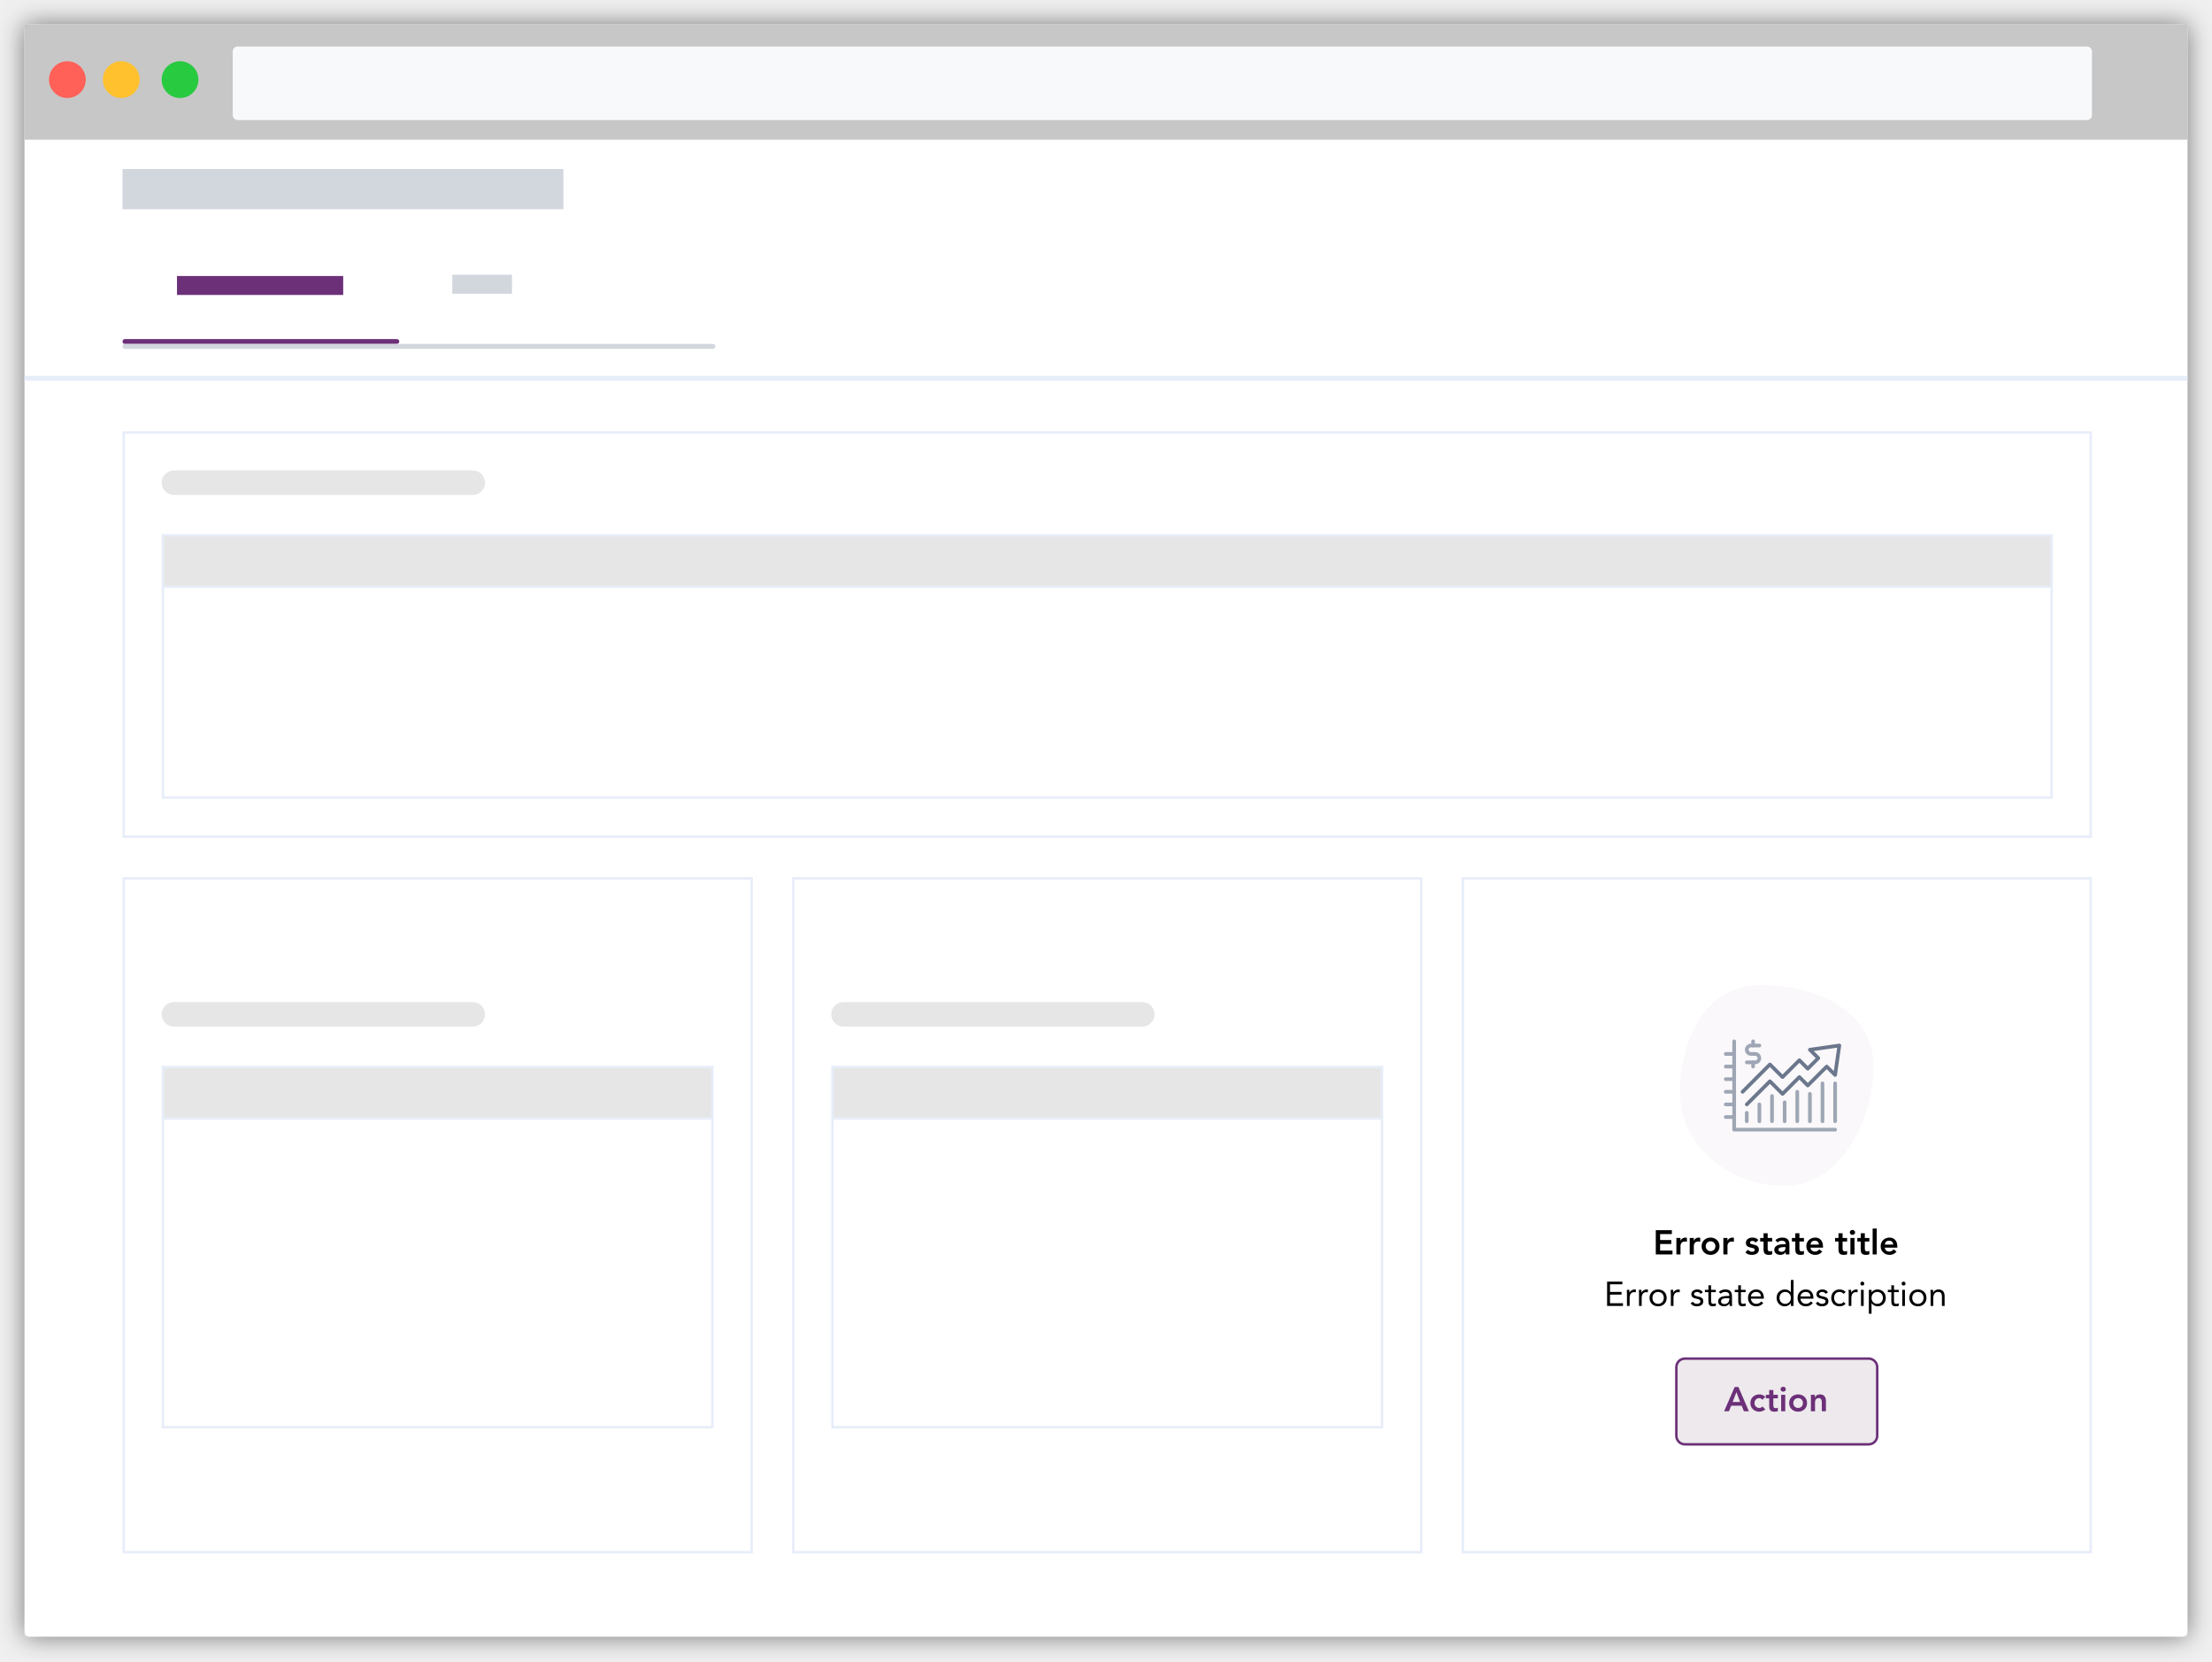
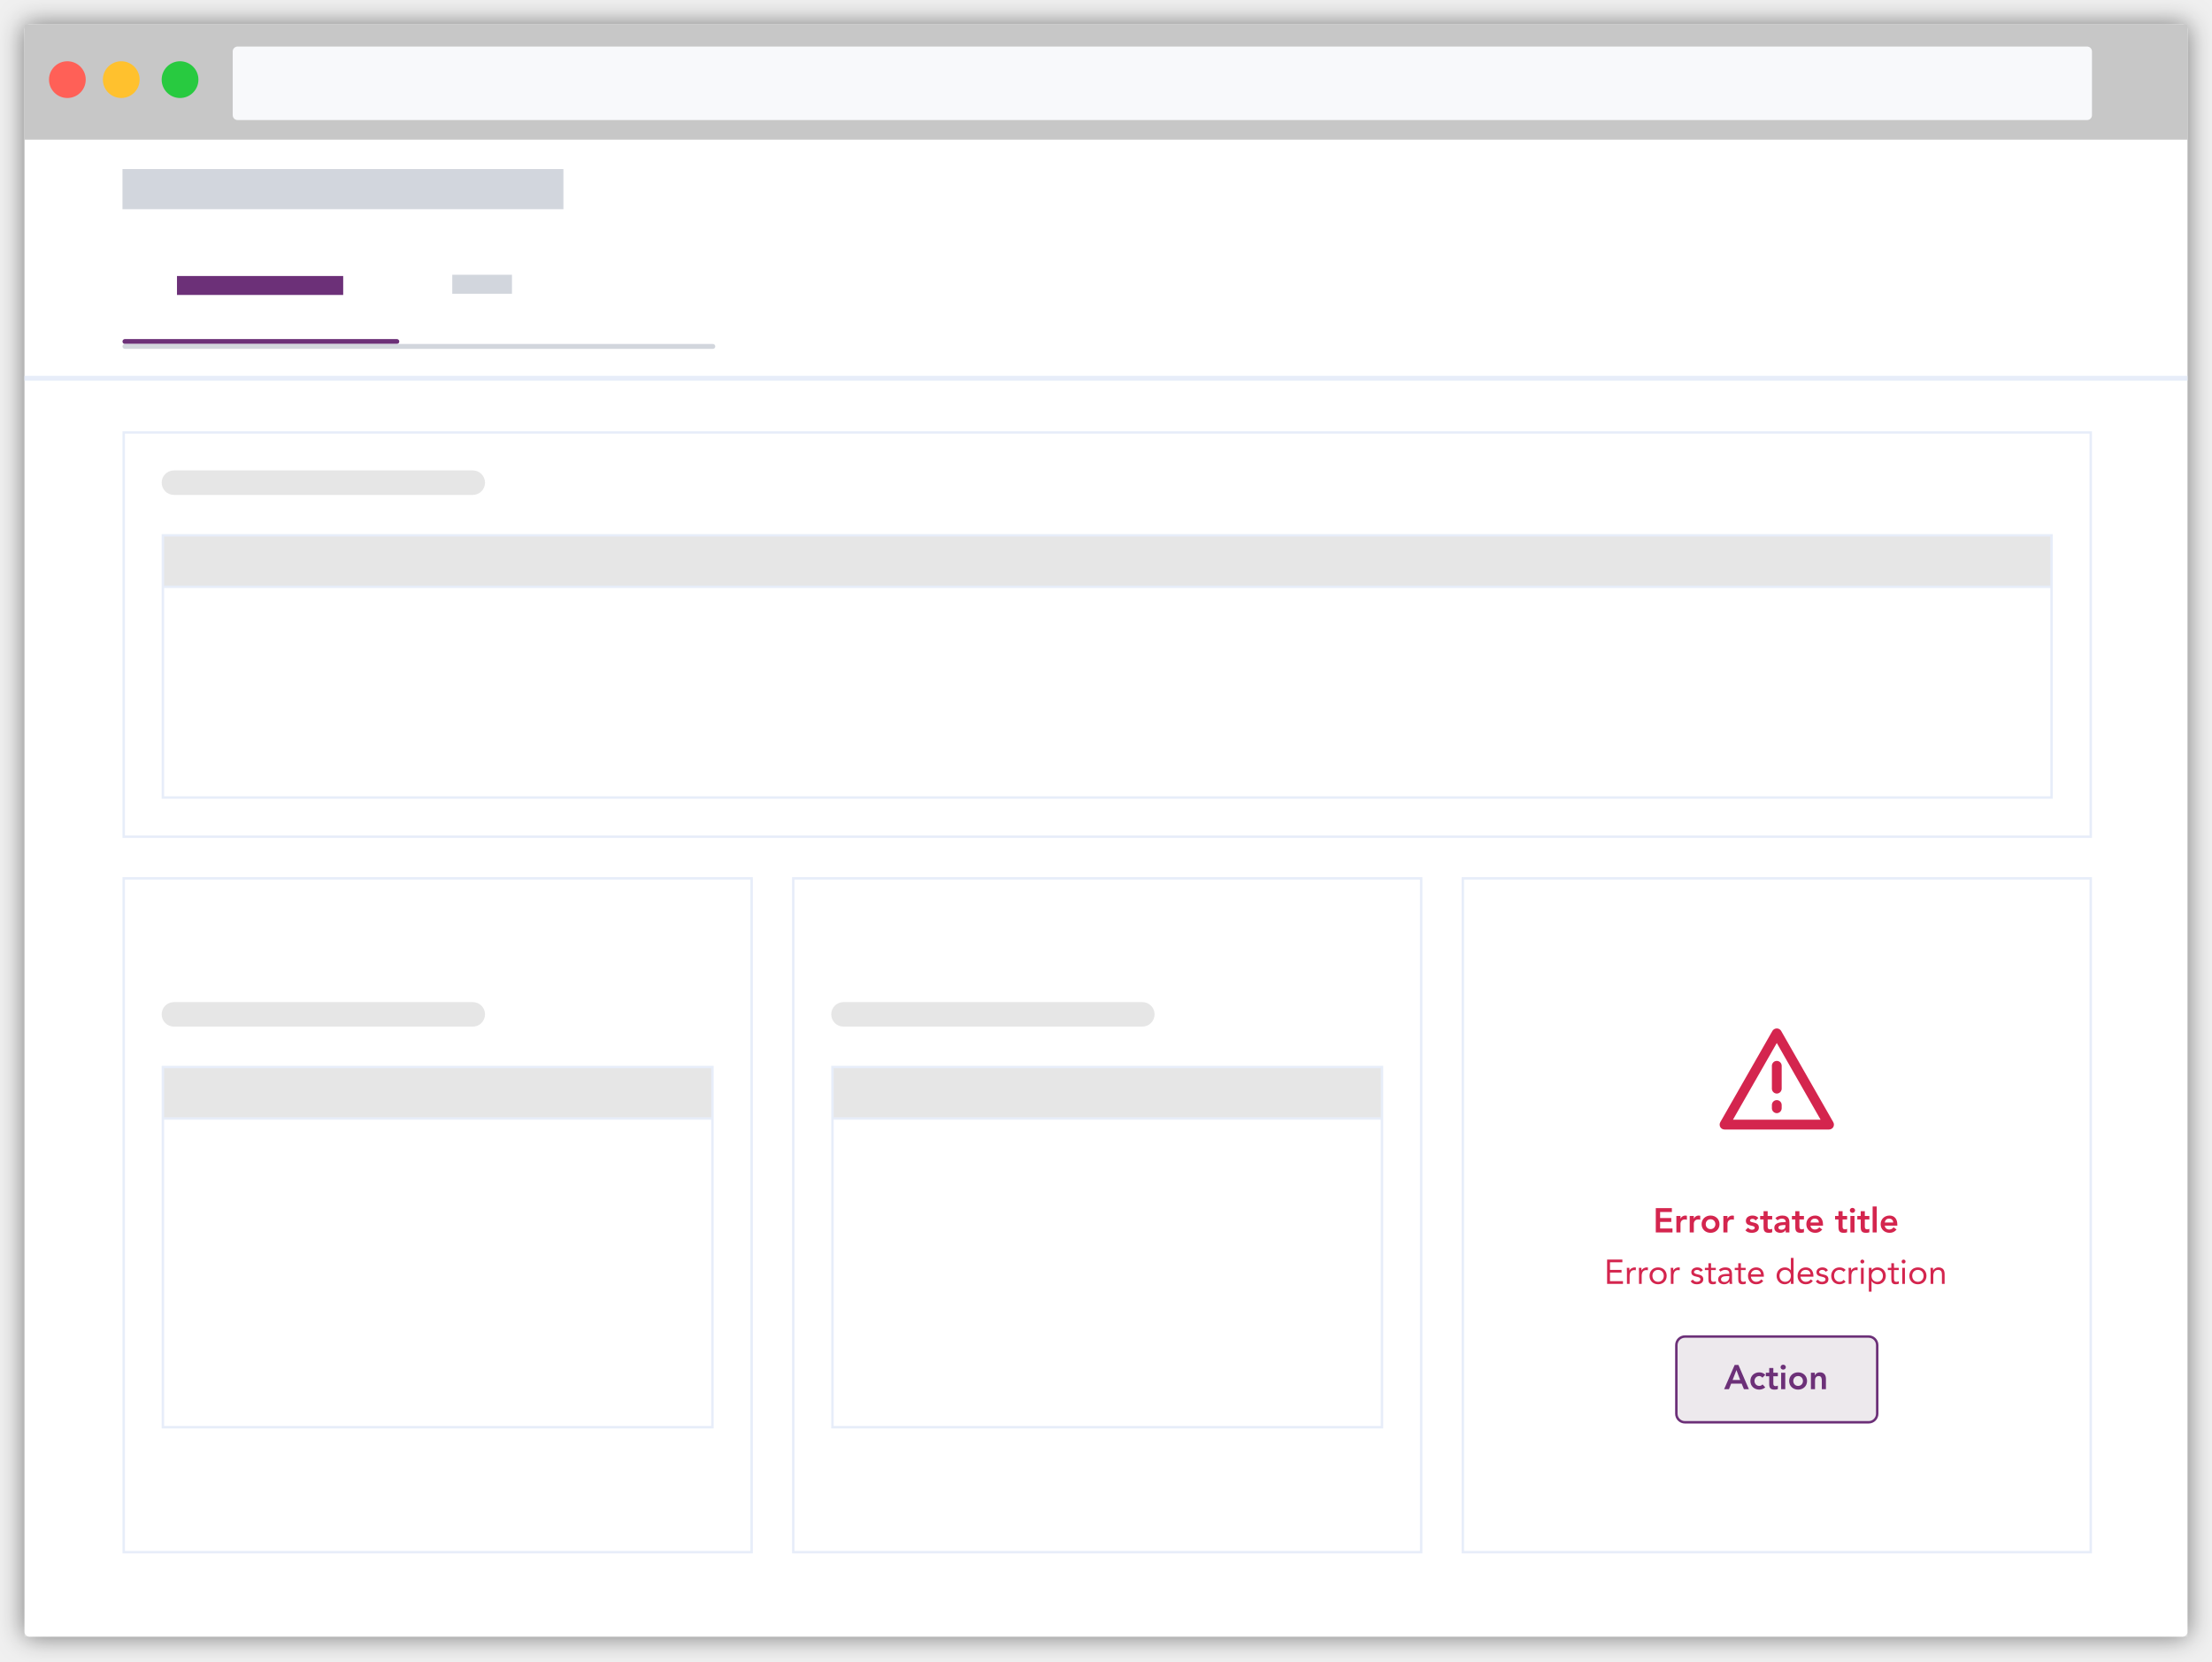
<svg xmlns="http://www.w3.org/2000/svg" width="903" height="678" viewBox="0 0 903 678" fill="none">
  <rect width="883" height="658" transform="translate(10 10)" fill="white" />
  <g filter="url(#filter0_d_553_45320)">
    <g clip-path="url(#clip0_553_45320)">
      <rect x="10" y="10" width="883" height="658" rx="2" fill="white" />
      <mask id="mask0_553_45320" style="mask-type:luminance" maskUnits="userSpaceOnUse" x="10" y="10" width="883" height="658">
        <rect x="10" y="10" width="883" height="658" rx="2" fill="white" />
      </mask>
      <g mask="url(#mask0_553_45320)">
</g>
      <g clip-path="url(#clip1_553_45320)">
        <g clip-path="url(#clip2_553_45320)">
          <rect x="10" y="10" width="883" height="47" fill="#C7C7C7" />
          <path fill-rule="evenodd" clip-rule="evenodd" d="M95 21C95 19.895 95.895 19 97 19H852C853.105 19 854 19.895 854 21V47C854 48.105 853.105 49 852 49H97C95.895 49 95 48.105 95 47V21Z" fill="#F8F9FB" />
        </g>
        <g clip-path="url(#clip3_553_45320)">
          <circle cx="27.5" cy="32.5" r="7.5" fill="#FF6057" />
          <circle cx="49.5" cy="32.5" r="7.5" fill="#FFC12E" />
          <circle cx="73.5" cy="32.5" r="7.5" fill="#28CA40" />
        </g>
      </g>
    </g>
  </g>
  <rect x="50" y="69" width="180" height="16.384" fill="#D2D6DD" />
  <g clip-path="url(#clip4_553_45320)">
    <rect width="113" height="52" transform="translate(50 88.3838)" fill="white" fill-opacity="0.01" />
    <path d="M72.25 120.384H83.852V112.649H72.25V120.384ZM83.5 120.384H95.102V112.649H83.5V120.384ZM94.75 120.384H106.352V112.649H94.75V120.384ZM106 120.384H117.602V112.649H106V120.384ZM117.25 120.384H128.852V112.649H117.25V120.384ZM128.5 120.384H140.102V112.649H128.5V120.384Z" fill="#6C3078" />
    <rect x="50" y="138.384" width="113" height="2" rx="1" fill="#6C3078" />
  </g>
  <g clip-path="url(#clip5_553_45320)">
    <rect width="30" height="39" transform="translate(179 101.384)" fill="white" fill-opacity="0.01" />
    <path d="M184.625 119.884H196.227V112.149H184.625V119.884ZM195.875 119.884H207.477V112.149H195.875V119.884ZM207.125 119.884H218.727V112.149H207.125V119.884ZM218.375 119.884H229.977V112.149H218.375V119.884ZM229.625 119.884H241.227V112.149H229.625V119.884ZM240.875 119.884H252.477V112.149H240.875V119.884ZM252.125 119.884H263.727V112.149H252.125V119.884Z" fill="#D2D6DD" />
  </g>
  <rect x="50.5" y="140.884" width="241" height="1" rx="0.5" fill="#D2D6DD" stroke="#D2D6DD" />
  <path d="M893 153.384H10V155.384H893V153.384Z" fill="#E7EDF9" mask="url(#path-8-inside-1_553_45320)" />
  <rect x="50.5" y="176.5" width="803" height="165" fill="white" />
  <rect x="66" y="192" width="132" height="10" rx="5" fill="#E6E6E6" />
  <rect width="772" height="108" transform="translate(66 218)" fill="#E7EDF9" />
  <rect x="67" y="219" width="770" height="20" fill="#E6E6E6" />
  <rect x="67" y="240" width="770" height="85" fill="white" />
  <rect x="50.5" y="176.5" width="803" height="165" stroke="#E7EDF9" />
  <rect x="50.5" y="358.5" width="256.333" height="275" fill="white" />
  <rect x="66" y="409" width="132" height="10" rx="5" fill="#E6E6E6" />
  <rect width="225.333" height="148" transform="translate(66 435)" fill="#E7EDF9" />
  <rect x="67" y="436" width="223.333" height="20" fill="#E6E6E6" />
  <rect x="67" y="457" width="223.333" height="125" fill="white" />
  <rect x="50.5" y="358.5" width="256.333" height="275" stroke="#E7EDF9" />
  <rect x="323.833" y="358.5" width="256.333" height="275" fill="white" />
  <rect x="339.333" y="409" width="132" height="10" rx="5" fill="#E6E6E6" />
  <rect width="225.333" height="148" transform="translate(339.333 435)" fill="#E7EDF9" />
  <rect x="340.333" y="436" width="223.333" height="20" fill="#E6E6E6" />
  <rect x="340.333" y="457" width="223.333" height="125" fill="white" />
  <rect x="323.833" y="358.5" width="256.333" height="275" stroke="#E7EDF9" />
  <rect x="597.167" y="358.5" width="256.333" height="275" fill="white" />
-   <path opacity="0.3" d="M764.833 434.868C764.833 457.137 751.118 484 728.738 484C706.359 484 685.833 468.319 685.833 446.05C685.833 423.78 696.484 402 718.863 402C741.243 402 764.833 412.598 764.833 434.868Z" fill="#EDE9ED" />
-   <path d="M675.939 512H682.757V510.404H677.703V507.716H682.253V506.12H677.703V503.684H682.505V502.088H675.939V512ZM684.344 512H686.024V508.402C686.024 508.038 686.248 506.708 687.83 506.708C688.096 506.708 688.362 506.764 688.642 506.834V505.21C688.446 505.154 688.25 505.112 688.04 505.112C687.158 505.112 686.416 505.574 686.052 506.344H686.024V505.28H684.344V512ZM689.785 512H691.465V508.402C691.465 508.038 691.689 506.708 693.271 506.708C693.537 506.708 693.803 506.764 694.083 506.834V505.21C693.887 505.154 693.691 505.112 693.481 505.112C692.599 505.112 691.857 505.574 691.493 506.344H691.465V505.28H689.785V512ZM694.644 508.64C694.644 510.754 696.268 512.168 698.298 512.168C700.328 512.168 701.952 510.754 701.952 508.64C701.952 506.526 700.328 505.112 698.298 505.112C696.268 505.112 694.644 506.526 694.644 508.64ZM696.324 508.64C696.324 507.59 697.066 506.624 698.298 506.624C699.53 506.624 700.272 507.59 700.272 508.64C700.272 509.69 699.53 510.656 698.298 510.656C697.066 510.656 696.324 509.69 696.324 508.64ZM703.525 512H705.205V508.402C705.205 508.038 705.429 506.708 707.011 506.708C707.277 506.708 707.543 506.764 707.823 506.834V505.21C707.627 505.154 707.431 505.112 707.221 505.112C706.339 505.112 705.597 505.574 705.233 506.344H705.205V505.28H703.525V512ZM717.813 506.134C717.267 505.392 716.315 505.112 715.419 505.112C714.061 505.112 712.717 505.784 712.717 507.282C712.717 509.844 716.343 508.752 716.343 510.138C716.343 510.67 715.713 510.908 715.223 510.908C714.509 510.908 714.061 510.558 713.627 510.082L712.507 511.132C713.193 511.902 714.089 512.168 715.125 512.168C716.497 512.168 718.023 511.608 718.023 510.012C718.023 507.394 714.397 508.374 714.397 507.17C714.397 506.666 714.929 506.456 715.377 506.456C715.951 506.456 716.371 506.694 716.693 507.142L717.813 506.134ZM719.932 506.708V509.788C719.932 511.37 720.352 512.168 722.13 512.168C722.522 512.168 723.11 512.112 723.46 511.944V510.53C723.25 510.684 722.844 510.74 722.55 510.74C721.808 510.74 721.612 510.32 721.612 509.648V506.708H723.46V505.28H721.612V503.334H719.932V505.28H718.546V506.708H719.932ZM728.971 512H730.483V508.136C730.483 507.184 730.483 505.112 727.613 505.112C726.549 505.112 725.499 505.434 724.757 506.19L725.639 507.072C726.087 506.652 726.731 506.372 727.431 506.372C728.327 506.372 728.971 506.806 728.971 507.632V507.814H728.551C726.871 507.814 724.323 507.968 724.323 510.152C724.323 511.482 725.527 512.168 726.773 512.168C727.669 512.168 728.453 511.832 728.929 511.076H728.971V512ZM728.873 509.368C728.873 510.306 728.327 510.908 727.179 510.908C726.633 510.908 726.003 510.642 726.003 510.026C726.003 509.06 727.599 508.99 728.523 508.99H728.873V509.368ZM732.893 506.708V509.788C732.893 511.37 733.313 512.168 735.091 512.168C735.483 512.168 736.071 512.112 736.421 511.944V510.53C736.211 510.684 735.805 510.74 735.511 510.74C734.769 510.74 734.573 510.32 734.573 509.648V506.708H736.421V505.28H734.573V503.334H732.893V505.28H731.507V506.708H732.893ZM744.2 509.228V508.766C744.2 506.428 742.926 505.112 741.05 505.112C739.02 505.112 737.396 506.526 737.396 508.64C737.396 510.754 739.02 512.168 741.05 512.168C742.114 512.168 743.108 511.79 743.892 510.824L742.688 509.914C742.268 510.432 741.722 510.824 740.882 510.824C739.944 510.824 739.188 510.222 739.076 509.228H744.2ZM739.076 507.968C739.202 507.002 739.818 506.372 740.812 506.372C741.862 506.372 742.506 506.988 742.52 507.968H739.076ZM750.516 506.708V509.788C750.516 511.37 750.936 512.168 752.714 512.168C753.106 512.168 753.694 512.112 754.044 511.944V510.53C753.834 510.684 753.428 510.74 753.134 510.74C752.392 510.74 752.196 510.32 752.196 509.648V506.708H754.044V505.28H752.196V503.334H750.516V505.28H749.13V506.708H750.516ZM755.383 512H757.063V505.28H755.383V512ZM755.145 502.998C755.145 503.53 755.593 504.006 756.209 504.006C756.825 504.006 757.301 503.572 757.301 502.998C757.301 502.424 756.825 501.99 756.209 501.99C755.593 501.99 755.145 502.466 755.145 502.998ZM759.594 506.708V509.788C759.594 511.37 760.014 512.168 761.792 512.168C762.184 512.168 762.772 512.112 763.122 511.944V510.53C762.912 510.684 762.506 510.74 762.212 510.74C761.47 510.74 761.274 510.32 761.274 509.648V506.708H763.122V505.28H761.274V503.334H759.594V505.28H758.208V506.708H759.594ZM764.461 512H766.141V501.416H764.461V512ZM774.538 509.228V508.766C774.538 506.428 773.264 505.112 771.388 505.112C769.358 505.112 767.734 506.526 767.734 508.64C767.734 510.754 769.358 512.168 771.388 512.168C772.452 512.168 773.446 511.79 774.23 510.824L773.026 509.914C772.606 510.432 772.06 510.824 771.22 510.824C770.282 510.824 769.526 510.222 769.414 509.228H774.538ZM769.414 507.968C769.54 507.002 770.156 506.372 771.15 506.372C772.2 506.372 772.844 506.988 772.858 507.968H769.414Z" fill="black" />
-   <path d="M656.065 533H662.547V531.908H657.241V528.38H661.959V527.288H657.241V524.18H662.295V523.088H656.065V533ZM664.168 533H665.26V529.808C665.26 528.31 665.848 527.372 667.178 527.372C667.374 527.372 667.584 527.4 667.766 527.456L667.836 526.35C667.682 526.294 667.528 526.28 667.388 526.28C666.31 526.28 665.498 526.882 665.204 527.526H665.176C665.176 527.162 665.148 526.798 665.148 526.448H664.112C664.112 526.882 664.168 527.4 664.168 528.002V533ZM669.09 533H670.182V529.808C670.182 528.31 670.77 527.372 672.1 527.372C672.296 527.372 672.506 527.4 672.688 527.456L672.758 526.35C672.604 526.294 672.45 526.28 672.31 526.28C671.232 526.28 670.42 526.882 670.126 527.526H670.098C670.098 527.162 670.07 526.798 670.07 526.448H669.034C669.034 526.882 669.09 527.4 669.09 528.002V533ZM673.387 529.724C673.387 531.768 674.871 533.168 676.887 533.168C678.903 533.168 680.387 531.768 680.387 529.724C680.387 527.68 678.903 526.28 676.887 526.28C674.871 526.28 673.387 527.68 673.387 529.724ZM674.563 529.724C674.563 528.352 675.473 527.288 676.887 527.288C678.301 527.288 679.211 528.352 679.211 529.724C679.211 531.096 678.301 532.16 676.887 532.16C675.473 532.16 674.563 531.096 674.563 529.724ZM682.078 533H683.17V529.808C683.17 528.31 683.758 527.372 685.088 527.372C685.284 527.372 685.494 527.4 685.676 527.456L685.746 526.35C685.592 526.294 685.438 526.28 685.298 526.28C684.22 526.28 683.408 526.882 683.114 527.526H683.086C683.086 527.162 683.058 526.798 683.058 526.448H682.022C682.022 526.882 682.078 527.4 682.078 528.002V533ZM690.168 531.95C690.812 532.874 691.61 533.168 692.716 533.168C694.018 533.168 695.334 532.594 695.334 531.11C695.334 529.794 694.354 529.374 693.192 529.15C692.324 528.982 691.54 528.744 691.54 528.198C691.54 527.582 692.226 527.288 692.828 527.288C693.472 527.288 693.934 527.61 694.214 528.072L695.124 527.47C694.676 526.63 693.822 526.28 692.898 526.28C691.68 526.28 690.448 526.938 690.448 528.212C690.448 529.57 691.512 529.836 692.758 530.116C693.458 530.27 694.158 530.452 694.158 531.152C694.158 531.866 693.402 532.16 692.716 532.16C691.946 532.16 691.47 531.81 691.036 531.278L690.168 531.95ZM700.441 526.448H698.509V524.586H697.417V526.448H695.989V527.372H697.417V530.97C697.417 532.328 697.669 533.168 699.223 533.168C699.629 533.168 700.119 533.098 700.497 532.93L700.455 531.936C700.161 532.09 699.811 532.16 699.489 532.16C698.523 532.16 698.509 531.488 698.509 530.648V527.372H700.441V526.448ZM702.381 528.002C702.899 527.526 703.627 527.288 704.327 527.288C705.349 527.288 705.951 527.778 705.951 528.73V528.926H705.531C703.921 528.926 701.401 529.052 701.401 531.222C701.401 532.496 702.507 533.168 703.837 533.168C704.831 533.168 705.559 532.692 705.993 532.02H706.021C706.021 532.3 706.021 532.706 706.091 533H707.141C707.085 532.664 707.043 532.244 707.043 531.866V529.052C707.043 527.204 706.231 526.28 704.299 526.28C703.347 526.28 702.367 526.602 701.695 527.288L702.381 528.002ZM705.951 529.85V530.27C705.923 531.334 705.279 532.244 704.019 532.244C703.193 532.244 702.577 531.936 702.577 531.11C702.577 530.228 703.473 529.85 704.859 529.85H705.951ZM712.623 526.448H710.691V524.586H709.599V526.448H708.171V527.372H709.599V530.97C709.599 532.328 709.851 533.168 711.405 533.168C711.811 533.168 712.301 533.098 712.679 532.93L712.637 531.936C712.343 532.09 711.993 532.16 711.671 532.16C710.705 532.16 710.691 531.488 710.691 530.648V527.372H712.623V526.448ZM718.987 531.166C718.469 531.824 717.839 532.16 716.901 532.16C715.711 532.16 714.843 531.194 714.759 530.06H720.051V529.71C720.051 527.54 718.791 526.28 716.943 526.28C715.011 526.28 713.583 527.694 713.583 529.724C713.583 531.628 714.843 533.168 716.901 533.168C718.119 533.168 719.043 532.804 719.813 531.81L718.987 531.166ZM714.759 529.136C714.899 528.03 715.697 527.288 716.901 527.288C718.105 527.288 718.833 528.03 718.875 529.136H714.759ZM731.083 533H732.175V522.416H731.083V527.4H731.055C730.453 526.7 729.655 526.28 728.703 526.28C726.645 526.28 725.259 527.736 725.259 529.724C725.259 531.684 726.701 533.168 728.535 533.168C729.711 533.168 730.649 532.58 731.055 531.838H731.083V533ZM731.083 529.724C731.083 531.096 730.173 532.16 728.759 532.16C727.345 532.16 726.435 531.096 726.435 529.724C726.435 528.352 727.345 527.288 728.759 527.288C730.173 527.288 731.083 528.352 731.083 529.724ZM739.221 531.166C738.703 531.824 738.073 532.16 737.135 532.16C735.945 532.16 735.077 531.194 734.993 530.06H740.285V529.71C740.285 527.54 739.025 526.28 737.177 526.28C735.245 526.28 733.817 527.694 733.817 529.724C733.817 531.628 735.077 533.168 737.135 533.168C738.353 533.168 739.277 532.804 740.047 531.81L739.221 531.166ZM734.993 529.136C735.133 528.03 735.931 527.288 737.135 527.288C738.339 527.288 739.067 528.03 739.109 529.136H734.993ZM741.246 531.95C741.89 532.874 742.688 533.168 743.794 533.168C745.096 533.168 746.412 532.594 746.412 531.11C746.412 529.794 745.432 529.374 744.27 529.15C743.402 528.982 742.618 528.744 742.618 528.198C742.618 527.582 743.304 527.288 743.906 527.288C744.55 527.288 745.012 527.61 745.292 528.072L746.202 527.47C745.754 526.63 744.9 526.28 743.976 526.28C742.758 526.28 741.526 526.938 741.526 528.212C741.526 529.57 742.59 529.836 743.836 530.116C744.536 530.27 745.236 530.452 745.236 531.152C745.236 531.866 744.48 532.16 743.794 532.16C743.024 532.16 742.548 531.81 742.114 531.278L741.246 531.95ZM753.465 527.316C752.807 526.602 751.911 526.28 750.945 526.28C748.929 526.28 747.557 527.736 747.557 529.724C747.557 531.74 748.915 533.168 750.945 533.168C751.897 533.168 752.793 532.846 753.423 532.118L752.611 531.348C752.205 531.908 751.659 532.16 750.945 532.16C749.615 532.16 748.733 531.068 748.733 529.724C748.733 528.38 749.475 527.288 750.945 527.288C751.603 527.288 752.135 527.526 752.597 528.086L753.465 527.316ZM754.689 533H755.781V529.808C755.781 528.31 756.369 527.372 757.699 527.372C757.895 527.372 758.105 527.4 758.287 527.456L758.357 526.35C758.203 526.294 758.049 526.28 757.909 526.28C756.831 526.28 756.019 526.882 755.725 527.526H755.697C755.697 527.162 755.669 526.798 755.669 526.448H754.633C754.633 526.882 754.689 527.4 754.689 528.002V533ZM759.709 533H760.801V526.448H759.709V533ZM759.457 523.886C759.457 524.348 759.793 524.684 760.255 524.684C760.717 524.684 761.053 524.348 761.053 523.886C761.053 523.452 760.703 523.088 760.255 523.088C759.807 523.088 759.457 523.452 759.457 523.886ZM762.918 536.192H764.01V531.838H764.038C764.444 532.58 765.382 533.168 766.558 533.168C768.392 533.168 769.834 531.684 769.834 529.724C769.834 527.736 768.448 526.28 766.39 526.28C765.438 526.28 764.64 526.7 764.038 527.4H764.01V526.448H762.918V536.192ZM764.01 529.724C764.01 528.352 764.92 527.288 766.334 527.288C767.748 527.288 768.658 528.352 768.658 529.724C768.658 531.096 767.748 532.16 766.334 532.16C764.92 532.16 764.01 531.096 764.01 529.724ZM775.117 526.448H773.185V524.586H772.093V526.448H770.665V527.372H772.093V530.97C772.093 532.328 772.345 533.168 773.899 533.168C774.305 533.168 774.795 533.098 775.173 532.93L775.131 531.936C774.837 532.09 774.487 532.16 774.165 532.16C773.199 532.16 773.185 531.488 773.185 530.648V527.372H775.117V526.448ZM776.553 533H777.645V526.448H776.553V533ZM776.301 523.886C776.301 524.348 776.637 524.684 777.099 524.684C777.561 524.684 777.897 524.348 777.897 523.886C777.897 523.452 777.547 523.088 777.099 523.088C776.651 523.088 776.301 523.452 776.301 523.886ZM779.44 529.724C779.44 531.768 780.924 533.168 782.94 533.168C784.956 533.168 786.44 531.768 786.44 529.724C786.44 527.68 784.956 526.28 782.94 526.28C780.924 526.28 779.44 527.68 779.44 529.724ZM780.616 529.724C780.616 528.352 781.526 527.288 782.94 527.288C784.354 527.288 785.264 528.352 785.264 529.724C785.264 531.096 784.354 532.16 782.94 532.16C781.526 532.16 780.616 531.096 780.616 529.724ZM788.131 533H789.223V529.808C789.223 528.31 789.839 527.288 791.253 527.288C792.275 527.288 792.751 527.974 792.751 529.066V533H793.843V528.954C793.843 527.372 793.073 526.28 791.351 526.28C790.273 526.28 789.461 526.882 789.167 527.526H789.139C789.139 527.162 789.111 526.798 789.111 526.448H788.075C788.075 526.882 788.131 527.4 788.131 528.002V533Z" fill="black" />
-   <rect x="684.333" y="554.5" width="82" height="35" rx="3.5" fill="#EDE9ED" />
-   <path d="M703.833 576H705.807L706.703 573.732H711.001L711.925 576H713.941L709.671 566.088H708.145L703.833 576ZM707.305 572.22L708.859 568.188L710.385 572.22H707.305ZM720.643 570.134C719.999 569.42 719.061 569.112 718.207 569.112C716.177 569.112 714.553 570.526 714.553 572.64C714.553 574.754 716.177 576.168 718.207 576.168C718.795 576.168 719.943 575.916 720.629 575.23L719.509 574.026C719.201 574.432 718.725 574.656 718.207 574.656C716.975 574.656 716.233 573.69 716.233 572.64C716.233 571.59 716.975 570.624 718.207 570.624C718.655 570.624 719.089 570.89 719.481 571.296L720.643 570.134ZM722.244 570.708V573.788C722.244 575.37 722.664 576.168 724.442 576.168C724.834 576.168 725.422 576.112 725.772 575.944V574.53C725.562 574.684 725.156 574.74 724.862 574.74C724.12 574.74 723.924 574.32 723.924 573.648V570.708H725.772V569.28H723.924V567.334H722.244V569.28H720.858V570.708H722.244ZM727.112 576H728.792V569.28H727.112V576ZM726.874 566.998C726.874 567.53 727.322 568.006 727.938 568.006C728.554 568.006 729.03 567.572 729.03 566.998C729.03 566.424 728.554 565.99 727.938 565.99C727.322 565.99 726.874 566.466 726.874 566.998ZM730.385 572.64C730.385 574.754 732.009 576.168 734.039 576.168C736.069 576.168 737.693 574.754 737.693 572.64C737.693 570.526 736.069 569.112 734.039 569.112C732.009 569.112 730.385 570.526 730.385 572.64ZM732.065 572.64C732.065 571.59 732.807 570.624 734.039 570.624C735.271 570.624 736.013 571.59 736.013 572.64C736.013 573.69 735.271 574.656 734.039 574.656C732.807 574.656 732.065 573.69 732.065 572.64ZM739.265 576H740.945V572.332C740.945 571.436 741.379 570.624 742.485 570.624C743.661 570.624 743.717 571.856 743.717 572.598V576H745.397V571.758C745.397 570.386 744.753 569.112 742.947 569.112C741.827 569.112 741.197 569.686 740.889 570.358H740.861V569.28H739.265V576Z" fill="#6C3078" />
-   <rect x="684.333" y="554.5" width="82" height="35" rx="3.5" stroke="#6C3078" />
-   <path d="M711.369 445.606L722.532 434.442L727.685 439.595L734.553 432.726L737.985 436.164L742.28 431.869L738.843 428.437L750.864 426.716L749.148 438.737L745.717 435.306L737.985 443.032L734.553 439.595L727.685 446.463L722.532 441.316L713.084 450.758" stroke="#6B778C" stroke-width="1.5" stroke-linecap="round" stroke-linejoin="round" />
-   <path d="M707.937 425V461.064H749.148" stroke="#9EA6B5" stroke-width="1.5" stroke-linecap="round" stroke-linejoin="round" />
-   <path d="M743.995 442.174V457.626" stroke="#9EA6B5" stroke-width="1.5" stroke-linecap="round" stroke-linejoin="round" />
-   <path d="M749.148 442.174V457.626" stroke="#9EA6B5" stroke-width="1.5" stroke-linecap="round" stroke-linejoin="round" />
-   <path d="M738.848 446.463V457.626" stroke="#9EA6B5" stroke-width="1.5" stroke-linecap="round" stroke-linejoin="round" />
-   <path d="M733.695 445.605V457.627" stroke="#9EA6B5" stroke-width="1.5" stroke-linecap="round" stroke-linejoin="round" />
-   <path d="M728.542 449.9V457.627" stroke="#9EA6B5" stroke-width="1.5" stroke-linecap="round" stroke-linejoin="round" />
-   <path d="M723.39 447.326V457.626" stroke="#9EA6B5" stroke-width="1.5" stroke-linecap="round" stroke-linejoin="round" />
-   <path d="M718.237 450.758V457.626" stroke="#9EA6B5" stroke-width="1.5" stroke-linecap="round" stroke-linejoin="round" />
-   <path d="M713.084 454.195V457.627" stroke="#9EA6B5" stroke-width="1.5" stroke-linecap="round" stroke-linejoin="round" />
-   <path d="M704.5 430.153H707.937" stroke="#9EA6B5" stroke-width="1.5" stroke-linecap="round" stroke-linejoin="round" />
-   <path d="M704.5 435.305H707.937" stroke="#9EA6B5" stroke-width="1.5" stroke-linecap="round" stroke-linejoin="round" />
-   <path d="M704.5 440.453H707.937" stroke="#9EA6B5" stroke-width="1.5" stroke-linecap="round" stroke-linejoin="round" />
-   <path d="M704.5 445.605H707.937" stroke="#9EA6B5" stroke-width="1.5" stroke-linecap="round" stroke-linejoin="round" />
-   <path d="M704.5 450.758H707.937" stroke="#9EA6B5" stroke-width="1.5" stroke-linecap="round" stroke-linejoin="round" />
-   <path d="M704.5 455.911H707.937" stroke="#9EA6B5" stroke-width="1.5" stroke-linecap="round" stroke-linejoin="round" />
-   <path d="M718.237 426.716H714.8C714.574 426.716 714.351 426.76 714.142 426.847C713.934 426.933 713.744 427.06 713.585 427.219C713.425 427.379 713.299 427.568 713.212 427.777C713.126 427.985 713.082 428.209 713.082 428.434C713.082 428.66 713.126 428.884 713.212 429.092C713.299 429.301 713.425 429.49 713.585 429.65C713.744 429.809 713.934 429.936 714.142 430.022C714.351 430.108 714.574 430.153 714.8 430.153H716.493C716.948 430.153 717.385 430.334 717.706 430.655C718.028 430.977 718.209 431.414 718.209 431.869C718.209 432.324 718.028 432.76 717.706 433.082C717.385 433.404 716.948 433.584 716.493 433.584H713.107" stroke="#9EA6B5" stroke-width="1.5" stroke-linecap="round" stroke-linejoin="round" />
-   <path d="M715.663 425V426.716" stroke="#9EA6B5" stroke-width="1.5" stroke-linecap="round" stroke-linejoin="round" />
-   <path d="M715.663 433.584V435.305" stroke="#9EA6B5" stroke-width="1.5" stroke-linecap="round" stroke-linejoin="round" />
+   <path d="M746.666 461H704C703.65 460.999 703.307 460.908 703.003 460.735C702.699 460.562 702.446 460.314 702.266 460.014C702.096 459.708 702.006 459.364 702.006 459.014C702.006 458.664 702.096 458.319 702.266 458.014L723.6 420.68C723.789 420.394 724.047 420.16 724.349 419.997C724.652 419.835 724.99 419.75 725.333 419.75C725.676 419.75 726.014 419.835 726.317 419.997C726.619 420.16 726.877 420.394 727.066 420.68L748.4 458.014C748.57 458.319 748.66 458.664 748.66 459.014C748.66 459.364 748.57 459.708 748.4 460.014C748.22 460.314 747.966 460.562 747.663 460.735C747.359 460.908 747.016 460.999 746.666 461ZM707.44 457H743.226L725.333 425.694L707.44 457Z" fill="#D4254E" />
+   <path d="M725.333 446.333C724.805 446.326 724.3 446.113 723.926 445.74C723.553 445.366 723.34 444.862 723.333 444.333V435C723.333 434.47 723.544 433.961 723.919 433.586C724.294 433.211 724.803 433 725.333 433C725.863 433 726.372 433.211 726.747 433.586C727.122 433.961 727.333 434.47 727.333 435V444.333C727.326 444.862 727.113 445.366 726.74 445.74C726.366 446.113 725.861 446.326 725.333 446.333V446.333Z" fill="#D4254E" />
+   <path d="M725.333 454.333C724.805 454.326 724.3 454.113 723.926 453.74C723.553 453.366 723.34 452.862 723.333 452.333V451C723.333 450.47 723.544 449.961 723.919 449.586C724.294 449.211 724.803 449 725.333 449C725.863 449 726.372 449.211 726.747 449.586C727.122 449.961 727.333 450.47 727.333 451V452.333C727.326 452.862 727.113 453.366 726.74 453.74C726.366 454.113 725.861 454.326 725.333 454.333V454.333Z" fill="#D4254E" />
+   <path d="M675.939 503H682.757V501.404H677.703V498.716H682.253V497.12H677.703V494.684H682.505V493.088H675.939V503ZM684.344 503H686.024V499.402C686.024 499.038 686.248 497.708 687.83 497.708C688.096 497.708 688.362 497.764 688.642 497.834V496.21C688.446 496.154 688.25 496.112 688.04 496.112C687.158 496.112 686.416 496.574 686.052 497.344H686.024V496.28H684.344V503ZM689.785 503H691.465V499.402C691.465 499.038 691.689 497.708 693.271 497.708C693.537 497.708 693.803 497.764 694.083 497.834V496.21C693.887 496.154 693.691 496.112 693.481 496.112C692.599 496.112 691.857 496.574 691.493 497.344H691.465V496.28H689.785V503ZM694.644 499.64C694.644 501.754 696.268 503.168 698.298 503.168C700.328 503.168 701.952 501.754 701.952 499.64C701.952 497.526 700.328 496.112 698.298 496.112C696.268 496.112 694.644 497.526 694.644 499.64ZM696.324 499.64C696.324 498.59 697.066 497.624 698.298 497.624C699.53 497.624 700.272 498.59 700.272 499.64C700.272 500.69 699.53 501.656 698.298 501.656C697.066 501.656 696.324 500.69 696.324 499.64ZM703.525 503H705.205V499.402C705.205 499.038 705.429 497.708 707.011 497.708C707.277 497.708 707.543 497.764 707.823 497.834V496.21C707.627 496.154 707.431 496.112 707.221 496.112C706.339 496.112 705.597 496.574 705.233 497.344H705.205V496.28H703.525V503ZM717.813 497.134C717.267 496.392 716.315 496.112 715.419 496.112C714.061 496.112 712.717 496.784 712.717 498.282C712.717 500.844 716.343 499.752 716.343 501.138C716.343 501.67 715.713 501.908 715.223 501.908C714.509 501.908 714.061 501.558 713.627 501.082L712.507 502.132C713.193 502.902 714.089 503.168 715.125 503.168C716.497 503.168 718.023 502.608 718.023 501.012C718.023 498.394 714.397 499.374 714.397 498.17C714.397 497.666 714.929 497.456 715.377 497.456C715.951 497.456 716.371 497.694 716.693 498.142L717.813 497.134ZM719.932 497.708V500.788C719.932 502.37 720.352 503.168 722.13 503.168C722.522 503.168 723.11 503.112 723.46 502.944V501.53C723.25 501.684 722.844 501.74 722.55 501.74C721.808 501.74 721.612 501.32 721.612 500.648V497.708H723.46V496.28H721.612V494.334H719.932V496.28H718.546V497.708H719.932ZM728.971 503H730.483V499.136C730.483 498.184 730.483 496.112 727.613 496.112C726.549 496.112 725.499 496.434 724.757 497.19L725.639 498.072C726.087 497.652 726.731 497.372 727.431 497.372C728.327 497.372 728.971 497.806 728.971 498.632V498.814H728.551C726.871 498.814 724.323 498.968 724.323 501.152C724.323 502.482 725.527 503.168 726.773 503.168C727.669 503.168 728.453 502.832 728.929 502.076H728.971V503ZM728.873 500.368C728.873 501.306 728.327 501.908 727.179 501.908C726.633 501.908 726.003 501.642 726.003 501.026C726.003 500.06 727.599 499.99 728.523 499.99H728.873V500.368ZM732.893 497.708V500.788C732.893 502.37 733.313 503.168 735.091 503.168C735.483 503.168 736.071 503.112 736.421 502.944V501.53C736.211 501.684 735.805 501.74 735.511 501.74C734.769 501.74 734.573 501.32 734.573 500.648V497.708H736.421V496.28H734.573V494.334H732.893V496.28H731.507V497.708H732.893ZM744.2 500.228V499.766C744.2 497.428 742.926 496.112 741.05 496.112C739.02 496.112 737.396 497.526 737.396 499.64C737.396 501.754 739.02 503.168 741.05 503.168C742.114 503.168 743.108 502.79 743.892 501.824L742.688 500.914C742.268 501.432 741.722 501.824 740.882 501.824C739.944 501.824 739.188 501.222 739.076 500.228H744.2ZM739.076 498.968C739.202 498.002 739.818 497.372 740.812 497.372C741.862 497.372 742.506 497.988 742.52 498.968H739.076ZM750.516 497.708V500.788C750.516 502.37 750.936 503.168 752.714 503.168C753.106 503.168 753.694 503.112 754.044 502.944V501.53C753.834 501.684 753.428 501.74 753.134 501.74C752.392 501.74 752.196 501.32 752.196 500.648V497.708H754.044V496.28H752.196V494.334H750.516V496.28H749.13V497.708H750.516ZM755.383 503H757.063V496.28H755.383V503ZM755.145 493.998C755.145 494.53 755.593 495.006 756.209 495.006C756.825 495.006 757.301 494.572 757.301 493.998C757.301 493.424 756.825 492.99 756.209 492.99C755.593 492.99 755.145 493.466 755.145 493.998ZM759.594 497.708V500.788C759.594 502.37 760.014 503.168 761.792 503.168C762.184 503.168 762.772 503.112 763.122 502.944V501.53C762.912 501.684 762.506 501.74 762.212 501.74C761.47 501.74 761.274 501.32 761.274 500.648V497.708H763.122V496.28H761.274V494.334H759.594V496.28H758.208V497.708H759.594ZM764.461 503H766.141V492.416H764.461V503ZM774.538 500.228V499.766C774.538 497.428 773.264 496.112 771.388 496.112C769.358 496.112 767.734 497.526 767.734 499.64C767.734 501.754 769.358 503.168 771.388 503.168C772.452 503.168 773.446 502.79 774.23 501.824L773.026 500.914C772.606 501.432 772.06 501.824 771.22 501.824C770.282 501.824 769.526 501.222 769.414 500.228H774.538ZM769.414 498.968C769.54 498.002 770.156 497.372 771.15 497.372C772.2 497.372 772.844 497.988 772.858 498.968H769.414Z" fill="#D4254E" />
+   <path d="M656.065 524H662.547V522.908H657.241V519.38H661.959V518.288H657.241V515.18H662.295V514.088H656.065V524ZM664.168 524H665.26V520.808C665.26 519.31 665.848 518.372 667.178 518.372C667.374 518.372 667.584 518.4 667.766 518.456L667.836 517.35C667.682 517.294 667.528 517.28 667.388 517.28C666.31 517.28 665.498 517.882 665.204 518.526H665.176C665.176 518.162 665.148 517.798 665.148 517.448H664.112C664.112 517.882 664.168 518.4 664.168 519.002V524ZM669.09 524H670.182V520.808C670.182 519.31 670.77 518.372 672.1 518.372C672.296 518.372 672.506 518.4 672.688 518.456L672.758 517.35C672.604 517.294 672.45 517.28 672.31 517.28C671.232 517.28 670.42 517.882 670.126 518.526H670.098C670.098 518.162 670.07 517.798 670.07 517.448H669.034C669.034 517.882 669.09 518.4 669.09 519.002V524ZM673.387 520.724C673.387 522.768 674.871 524.168 676.887 524.168C678.903 524.168 680.387 522.768 680.387 520.724C680.387 518.68 678.903 517.28 676.887 517.28C674.871 517.28 673.387 518.68 673.387 520.724ZM674.563 520.724C674.563 519.352 675.473 518.288 676.887 518.288C678.301 518.288 679.211 519.352 679.211 520.724C679.211 522.096 678.301 523.16 676.887 523.16C675.473 523.16 674.563 522.096 674.563 520.724ZM682.078 524H683.17V520.808C683.17 519.31 683.758 518.372 685.088 518.372C685.284 518.372 685.494 518.4 685.676 518.456L685.746 517.35C685.592 517.294 685.438 517.28 685.298 517.28C684.22 517.28 683.408 517.882 683.114 518.526H683.086C683.086 518.162 683.058 517.798 683.058 517.448H682.022C682.022 517.882 682.078 518.4 682.078 519.002V524ZM690.168 522.95C690.812 523.874 691.61 524.168 692.716 524.168C694.018 524.168 695.334 523.594 695.334 522.11C695.334 520.794 694.354 520.374 693.192 520.15C692.324 519.982 691.54 519.744 691.54 519.198C691.54 518.582 692.226 518.288 692.828 518.288C693.472 518.288 693.934 518.61 694.214 519.072L695.124 518.47C694.676 517.63 693.822 517.28 692.898 517.28C691.68 517.28 690.448 517.938 690.448 519.212C690.448 520.57 691.512 520.836 692.758 521.116C693.458 521.27 694.158 521.452 694.158 522.152C694.158 522.866 693.402 523.16 692.716 523.16C691.946 523.16 691.47 522.81 691.036 522.278L690.168 522.95ZM700.441 517.448H698.509V515.586H697.417V517.448H695.989V518.372H697.417V521.97C697.417 523.328 697.669 524.168 699.223 524.168C699.629 524.168 700.119 524.098 700.497 523.93L700.455 522.936C700.161 523.09 699.811 523.16 699.489 523.16C698.523 523.16 698.509 522.488 698.509 521.648V518.372H700.441V517.448ZM702.381 519.002C702.899 518.526 703.627 518.288 704.327 518.288C705.349 518.288 705.951 518.778 705.951 519.73V519.926H705.531C703.921 519.926 701.401 520.052 701.401 522.222C701.401 523.496 702.507 524.168 703.837 524.168C704.831 524.168 705.559 523.692 705.993 523.02H706.021C706.021 523.3 706.021 523.706 706.091 524H707.141C707.085 523.664 707.043 523.244 707.043 522.866V520.052C707.043 518.204 706.231 517.28 704.299 517.28C703.347 517.28 702.367 517.602 701.695 518.288L702.381 519.002ZM705.951 520.85V521.27C705.923 522.334 705.279 523.244 704.019 523.244C703.193 523.244 702.577 522.936 702.577 522.11C702.577 521.228 703.473 520.85 704.859 520.85H705.951ZM712.623 517.448H710.691V515.586H709.599V517.448H708.171V518.372H709.599V521.97C709.599 523.328 709.851 524.168 711.405 524.168C711.811 524.168 712.301 524.098 712.679 523.93L712.637 522.936C712.343 523.09 711.993 523.16 711.671 523.16C710.705 523.16 710.691 522.488 710.691 521.648V518.372H712.623V517.448ZM718.987 522.166C718.469 522.824 717.839 523.16 716.901 523.16C715.711 523.16 714.843 522.194 714.759 521.06H720.051V520.71C720.051 518.54 718.791 517.28 716.943 517.28C715.011 517.28 713.583 518.694 713.583 520.724C713.583 522.628 714.843 524.168 716.901 524.168C718.119 524.168 719.043 523.804 719.813 522.81L718.987 522.166ZM714.759 520.136C714.899 519.03 715.697 518.288 716.901 518.288C718.105 518.288 718.833 519.03 718.875 520.136H714.759ZM731.083 524H732.175V513.416H731.083V518.4H731.055C730.453 517.7 729.655 517.28 728.703 517.28C726.645 517.28 725.259 518.736 725.259 520.724C725.259 522.684 726.701 524.168 728.535 524.168C729.711 524.168 730.649 523.58 731.055 522.838H731.083V524ZM731.083 520.724C731.083 522.096 730.173 523.16 728.759 523.16C727.345 523.16 726.435 522.096 726.435 520.724C726.435 519.352 727.345 518.288 728.759 518.288C730.173 518.288 731.083 519.352 731.083 520.724ZM739.221 522.166C738.703 522.824 738.073 523.16 737.135 523.16C735.945 523.16 735.077 522.194 734.993 521.06H740.285V520.71C740.285 518.54 739.025 517.28 737.177 517.28C735.245 517.28 733.817 518.694 733.817 520.724C733.817 522.628 735.077 524.168 737.135 524.168C738.353 524.168 739.277 523.804 740.047 522.81L739.221 522.166ZM734.993 520.136C735.133 519.03 735.931 518.288 737.135 518.288C738.339 518.288 739.067 519.03 739.109 520.136H734.993ZM741.246 522.95C741.89 523.874 742.688 524.168 743.794 524.168C745.096 524.168 746.412 523.594 746.412 522.11C746.412 520.794 745.432 520.374 744.27 520.15C743.402 519.982 742.618 519.744 742.618 519.198C742.618 518.582 743.304 518.288 743.906 518.288C744.55 518.288 745.012 518.61 745.292 519.072L746.202 518.47C745.754 517.63 744.9 517.28 743.976 517.28C742.758 517.28 741.526 517.938 741.526 519.212C741.526 520.57 742.59 520.836 743.836 521.116C744.536 521.27 745.236 521.452 745.236 522.152C745.236 522.866 744.48 523.16 743.794 523.16C743.024 523.16 742.548 522.81 742.114 522.278L741.246 522.95ZM753.465 518.316C752.807 517.602 751.911 517.28 750.945 517.28C748.929 517.28 747.557 518.736 747.557 520.724C747.557 522.74 748.915 524.168 750.945 524.168C751.897 524.168 752.793 523.846 753.423 523.118L752.611 522.348C752.205 522.908 751.659 523.16 750.945 523.16C749.615 523.16 748.733 522.068 748.733 520.724C748.733 519.38 749.475 518.288 750.945 518.288C751.603 518.288 752.135 518.526 752.597 519.086L753.465 518.316ZM754.689 524H755.781V520.808C755.781 519.31 756.369 518.372 757.699 518.372C757.895 518.372 758.105 518.4 758.287 518.456L758.357 517.35C758.203 517.294 758.049 517.28 757.909 517.28C756.831 517.28 756.019 517.882 755.725 518.526H755.697C755.697 518.162 755.669 517.798 755.669 517.448H754.633C754.633 517.882 754.689 518.4 754.689 519.002V524ZM759.709 524H760.801V517.448H759.709V524ZM759.457 514.886C759.457 515.348 759.793 515.684 760.255 515.684C760.717 515.684 761.053 515.348 761.053 514.886C761.053 514.452 760.703 514.088 760.255 514.088C759.807 514.088 759.457 514.452 759.457 514.886ZM762.918 527.192H764.01V522.838H764.038C764.444 523.58 765.382 524.168 766.558 524.168C768.392 524.168 769.834 522.684 769.834 520.724C769.834 518.736 768.448 517.28 766.39 517.28C765.438 517.28 764.64 517.7 764.038 518.4H764.01V517.448H762.918V527.192ZM764.01 520.724C764.01 519.352 764.92 518.288 766.334 518.288C767.748 518.288 768.658 519.352 768.658 520.724C768.658 522.096 767.748 523.16 766.334 523.16C764.92 523.16 764.01 522.096 764.01 520.724ZM775.117 517.448H773.185V515.586H772.093V517.448H770.665V518.372H772.093V521.97C772.093 523.328 772.345 524.168 773.899 524.168C774.305 524.168 774.795 524.098 775.173 523.93L775.131 522.936C774.837 523.09 774.487 523.16 774.165 523.16C773.199 523.16 773.185 522.488 773.185 521.648V518.372H775.117V517.448ZM776.553 524H777.645V517.448H776.553V524ZM776.301 514.886C776.301 515.348 776.637 515.684 777.099 515.684C777.561 515.684 777.897 515.348 777.897 514.886C777.897 514.452 777.547 514.088 777.099 514.088C776.651 514.088 776.301 514.452 776.301 514.886ZM779.44 520.724C779.44 522.768 780.924 524.168 782.94 524.168C784.956 524.168 786.44 522.768 786.44 520.724C786.44 518.68 784.956 517.28 782.94 517.28C780.924 517.28 779.44 518.68 779.44 520.724ZM780.616 520.724C780.616 519.352 781.526 518.288 782.94 518.288C784.354 518.288 785.264 519.352 785.264 520.724C785.264 522.096 784.354 523.16 782.94 523.16C781.526 523.16 780.616 522.096 780.616 520.724ZM788.131 524H789.223V520.808C789.223 519.31 789.839 518.288 791.253 518.288C792.275 518.288 792.751 518.974 792.751 520.066V524H793.843V519.954C793.843 518.372 793.073 517.28 791.351 517.28C790.273 517.28 789.461 517.882 789.167 518.526H789.139C789.139 518.162 789.111 517.798 789.111 517.448H788.075C788.075 517.882 788.131 518.4 788.131 519.002V524Z" fill="#D4254E" />
+   <rect x="684.333" y="545.5" width="82" height="35" rx="3.5" fill="#EDE9ED" />
+   <path d="M703.833 567H705.807L706.703 564.732H711.001L711.925 567H713.941L709.671 557.088H708.145L703.833 567ZM707.305 563.22L708.859 559.188L710.385 563.22H707.305ZM720.643 561.134C719.999 560.42 719.061 560.112 718.207 560.112C716.177 560.112 714.553 561.526 714.553 563.64C714.553 565.754 716.177 567.168 718.207 567.168C718.795 567.168 719.943 566.916 720.629 566.23L719.509 565.026C719.201 565.432 718.725 565.656 718.207 565.656C716.975 565.656 716.233 564.69 716.233 563.64C716.233 562.59 716.975 561.624 718.207 561.624C718.655 561.624 719.089 561.89 719.481 562.296L720.643 561.134ZM722.244 561.708V564.788C722.244 566.37 722.664 567.168 724.442 567.168C724.834 567.168 725.422 567.112 725.772 566.944V565.53C725.562 565.684 725.156 565.74 724.862 565.74C724.12 565.74 723.924 565.32 723.924 564.648V561.708H725.772V560.28H723.924V558.334H722.244V560.28H720.858V561.708H722.244ZM727.112 567H728.792V560.28H727.112V567ZM726.874 557.998C726.874 558.53 727.322 559.006 727.938 559.006C728.554 559.006 729.03 558.572 729.03 557.998C729.03 557.424 728.554 556.99 727.938 556.99C727.322 556.99 726.874 557.466 726.874 557.998ZM730.385 563.64C730.385 565.754 732.009 567.168 734.039 567.168C736.069 567.168 737.693 565.754 737.693 563.64C737.693 561.526 736.069 560.112 734.039 560.112C732.009 560.112 730.385 561.526 730.385 563.64ZM732.065 563.64C732.065 562.59 732.807 561.624 734.039 561.624C735.271 561.624 736.013 562.59 736.013 563.64C736.013 564.69 735.271 565.656 734.039 565.656C732.807 565.656 732.065 564.69 732.065 563.64ZM739.265 567H740.945V563.332C740.945 562.436 741.379 561.624 742.485 561.624C743.661 561.624 743.717 562.856 743.717 563.598V567H745.397V562.758C745.397 561.386 744.753 560.112 742.947 560.112C741.827 560.112 741.197 560.686 740.889 561.358H740.861V560.28H739.265V567Z" fill="#6C3078" />
+   <rect x="684.333" y="545.5" width="82" height="35" rx="3.5" stroke="#6C3078" />
  <rect x="597.167" y="358.5" width="256.333" height="275" stroke="#E7EDF9" />
  <defs>
    <filter id="filter0_d_553_45320" x="0" y="0" width="903" height="678" filterUnits="userSpaceOnUse" color-interpolation-filters="sRGB">
      <feFlood flood-opacity="0" result="BackgroundImageFix" />
      <feColorMatrix in="SourceAlpha" type="matrix" values="0 0 0 0 0 0 0 0 0 0 0 0 0 0 0 0 0 0 127 0" result="hardAlpha" />
      <feOffset />
      <feGaussianBlur stdDeviation="5" />
      <feColorMatrix type="matrix" values="0 0 0 0 0 0 0 0 0 0 0 0 0 0 0 0 0 0 0.5 0" />
      <feBlend mode="normal" in2="BackgroundImageFix" result="effect1_dropShadow_553_45320" />
      <feBlend mode="normal" in="SourceGraphic" in2="effect1_dropShadow_553_45320" result="shape" />
    </filter>
    <clipPath id="clip0_553_45320">
      <rect width="883" height="658" fill="white" transform="translate(10 10)" />
    </clipPath>
    <clipPath id="clip1_553_45320">
      <rect width="883" height="47" fill="white" transform="translate(10 10)" />
    </clipPath>
    <clipPath id="clip2_553_45320">
      <rect width="883" height="47" fill="white" transform="translate(10 10)" />
    </clipPath>
    <clipPath id="clip3_553_45320">
      <rect width="61" height="15" fill="white" transform="translate(20 25)" />
    </clipPath>
    <clipPath id="clip4_553_45320">
      <rect width="113" height="52" fill="white" transform="translate(50 88.3838)" />
    </clipPath>
    <clipPath id="clip5_553_45320">
      <rect width="30" height="39" fill="white" transform="translate(179 101.384)" />
    </clipPath>
  </defs>
</svg>
